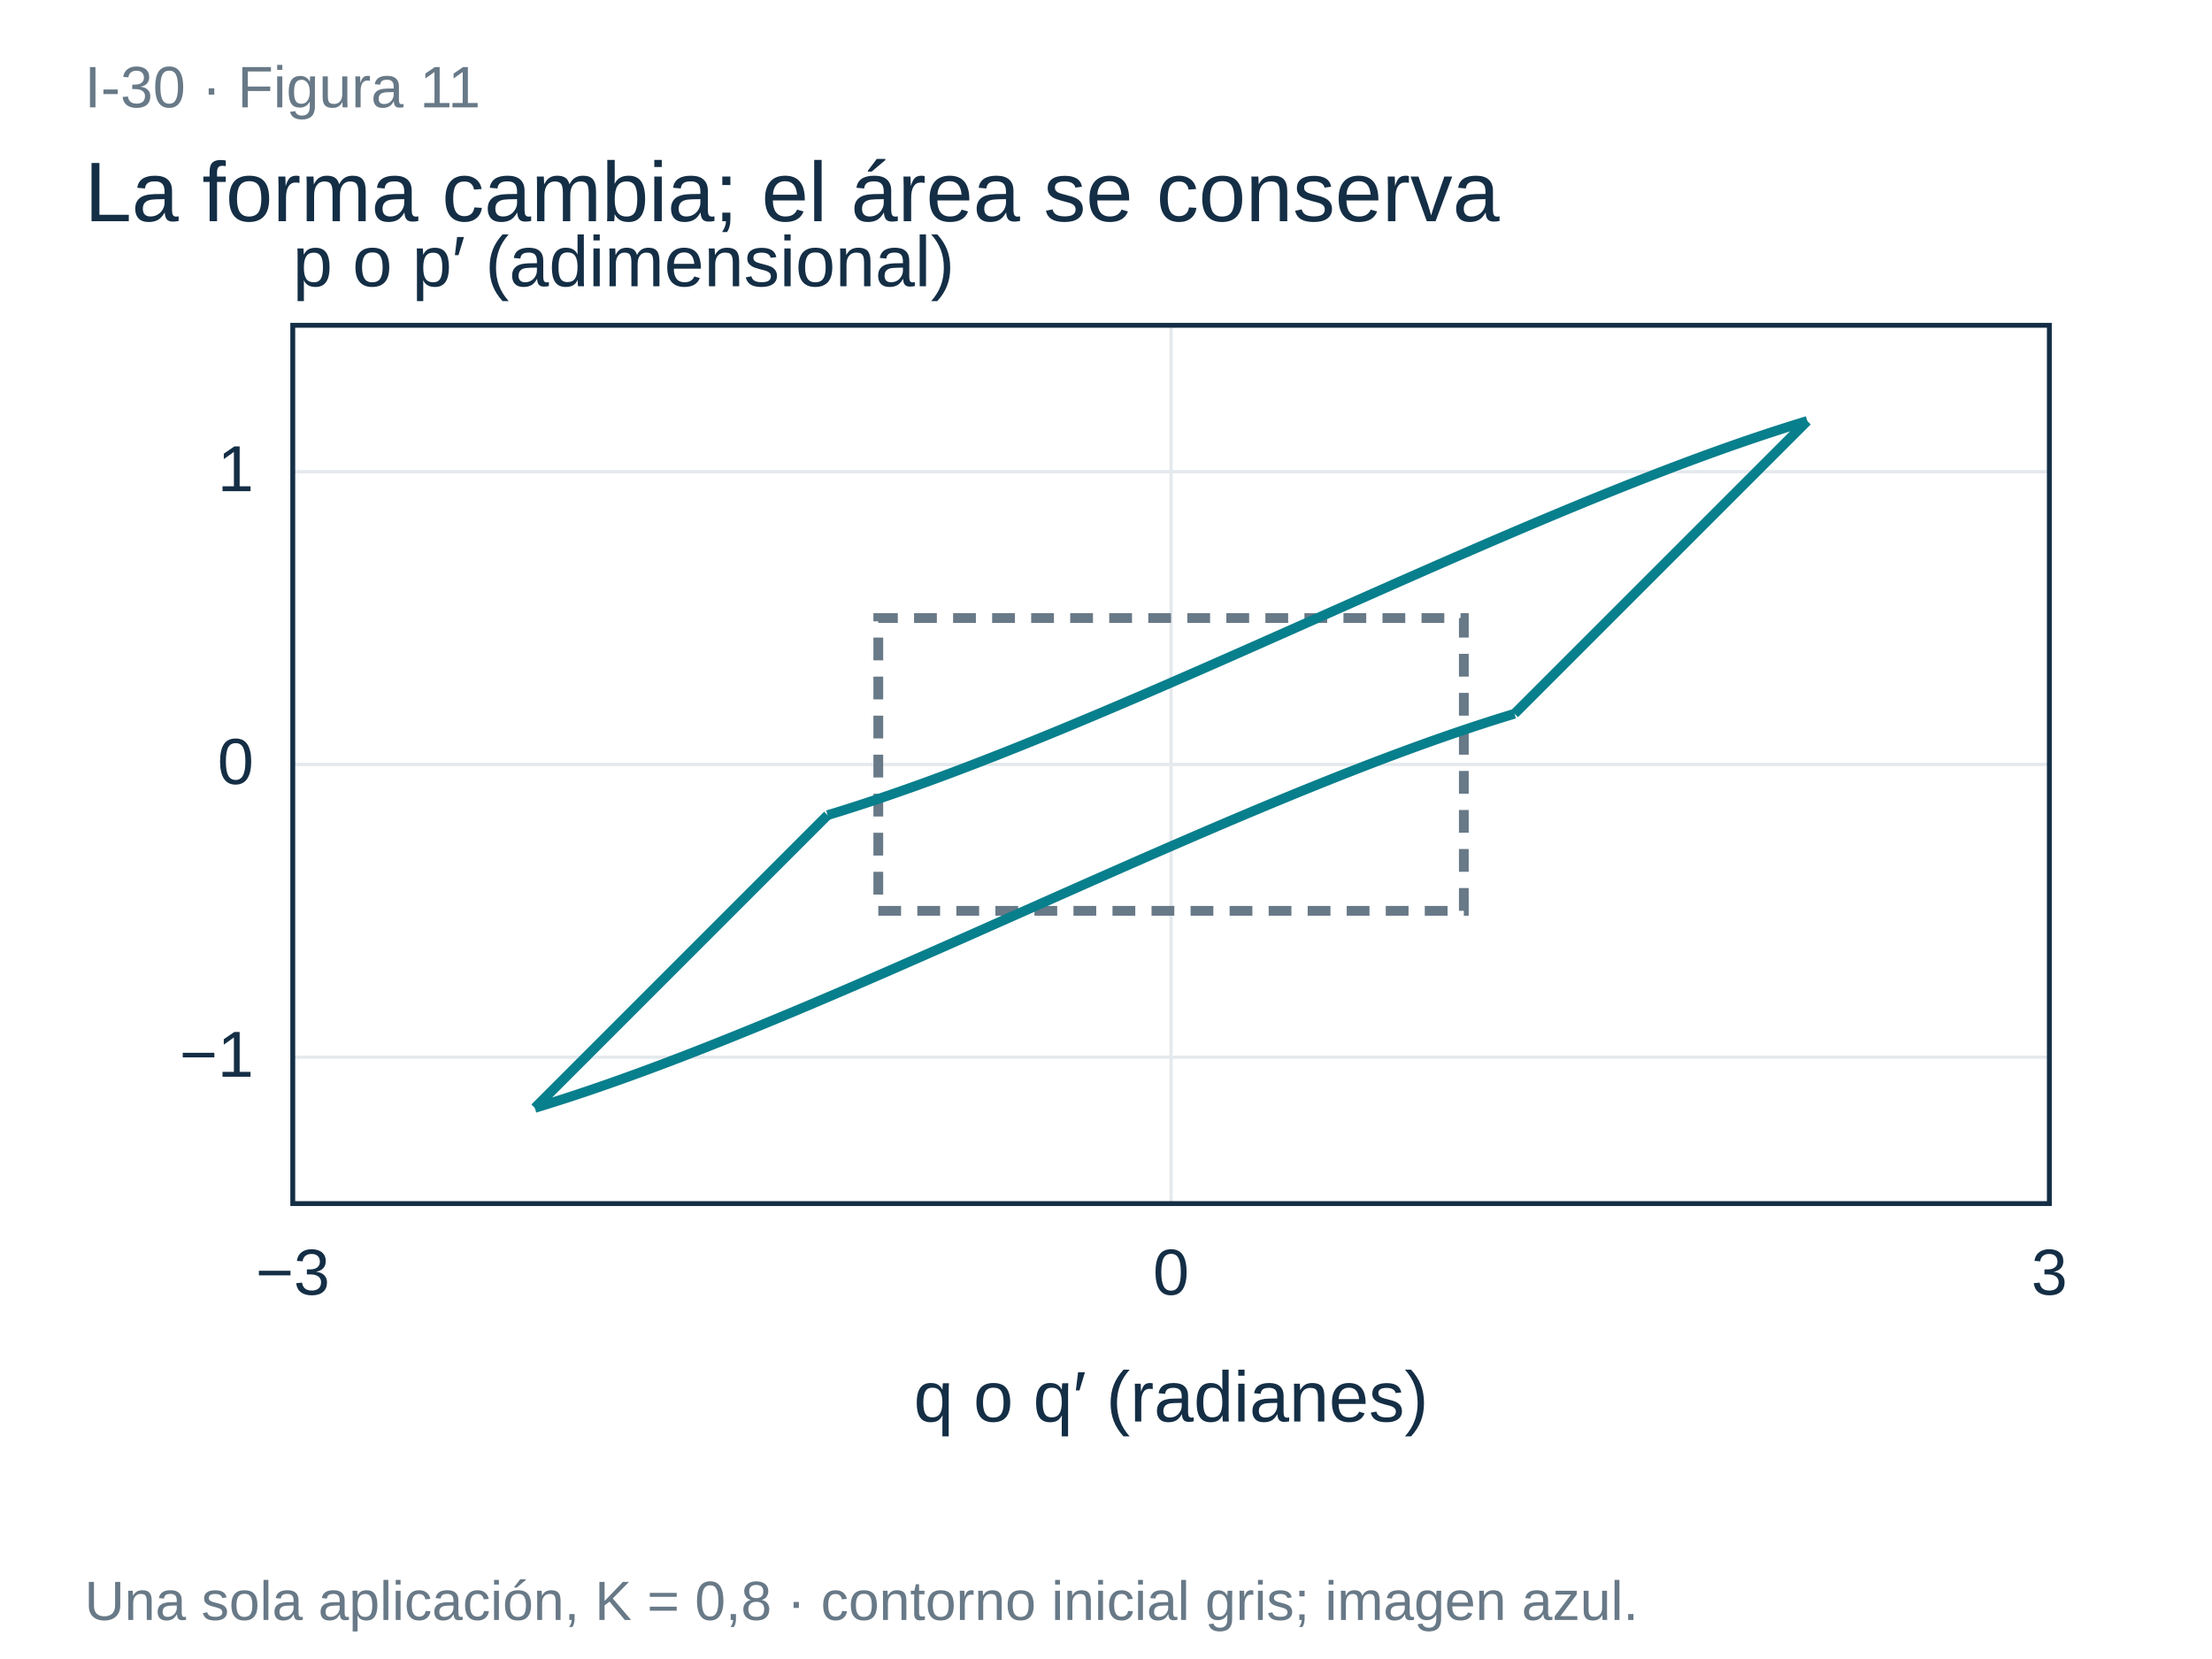
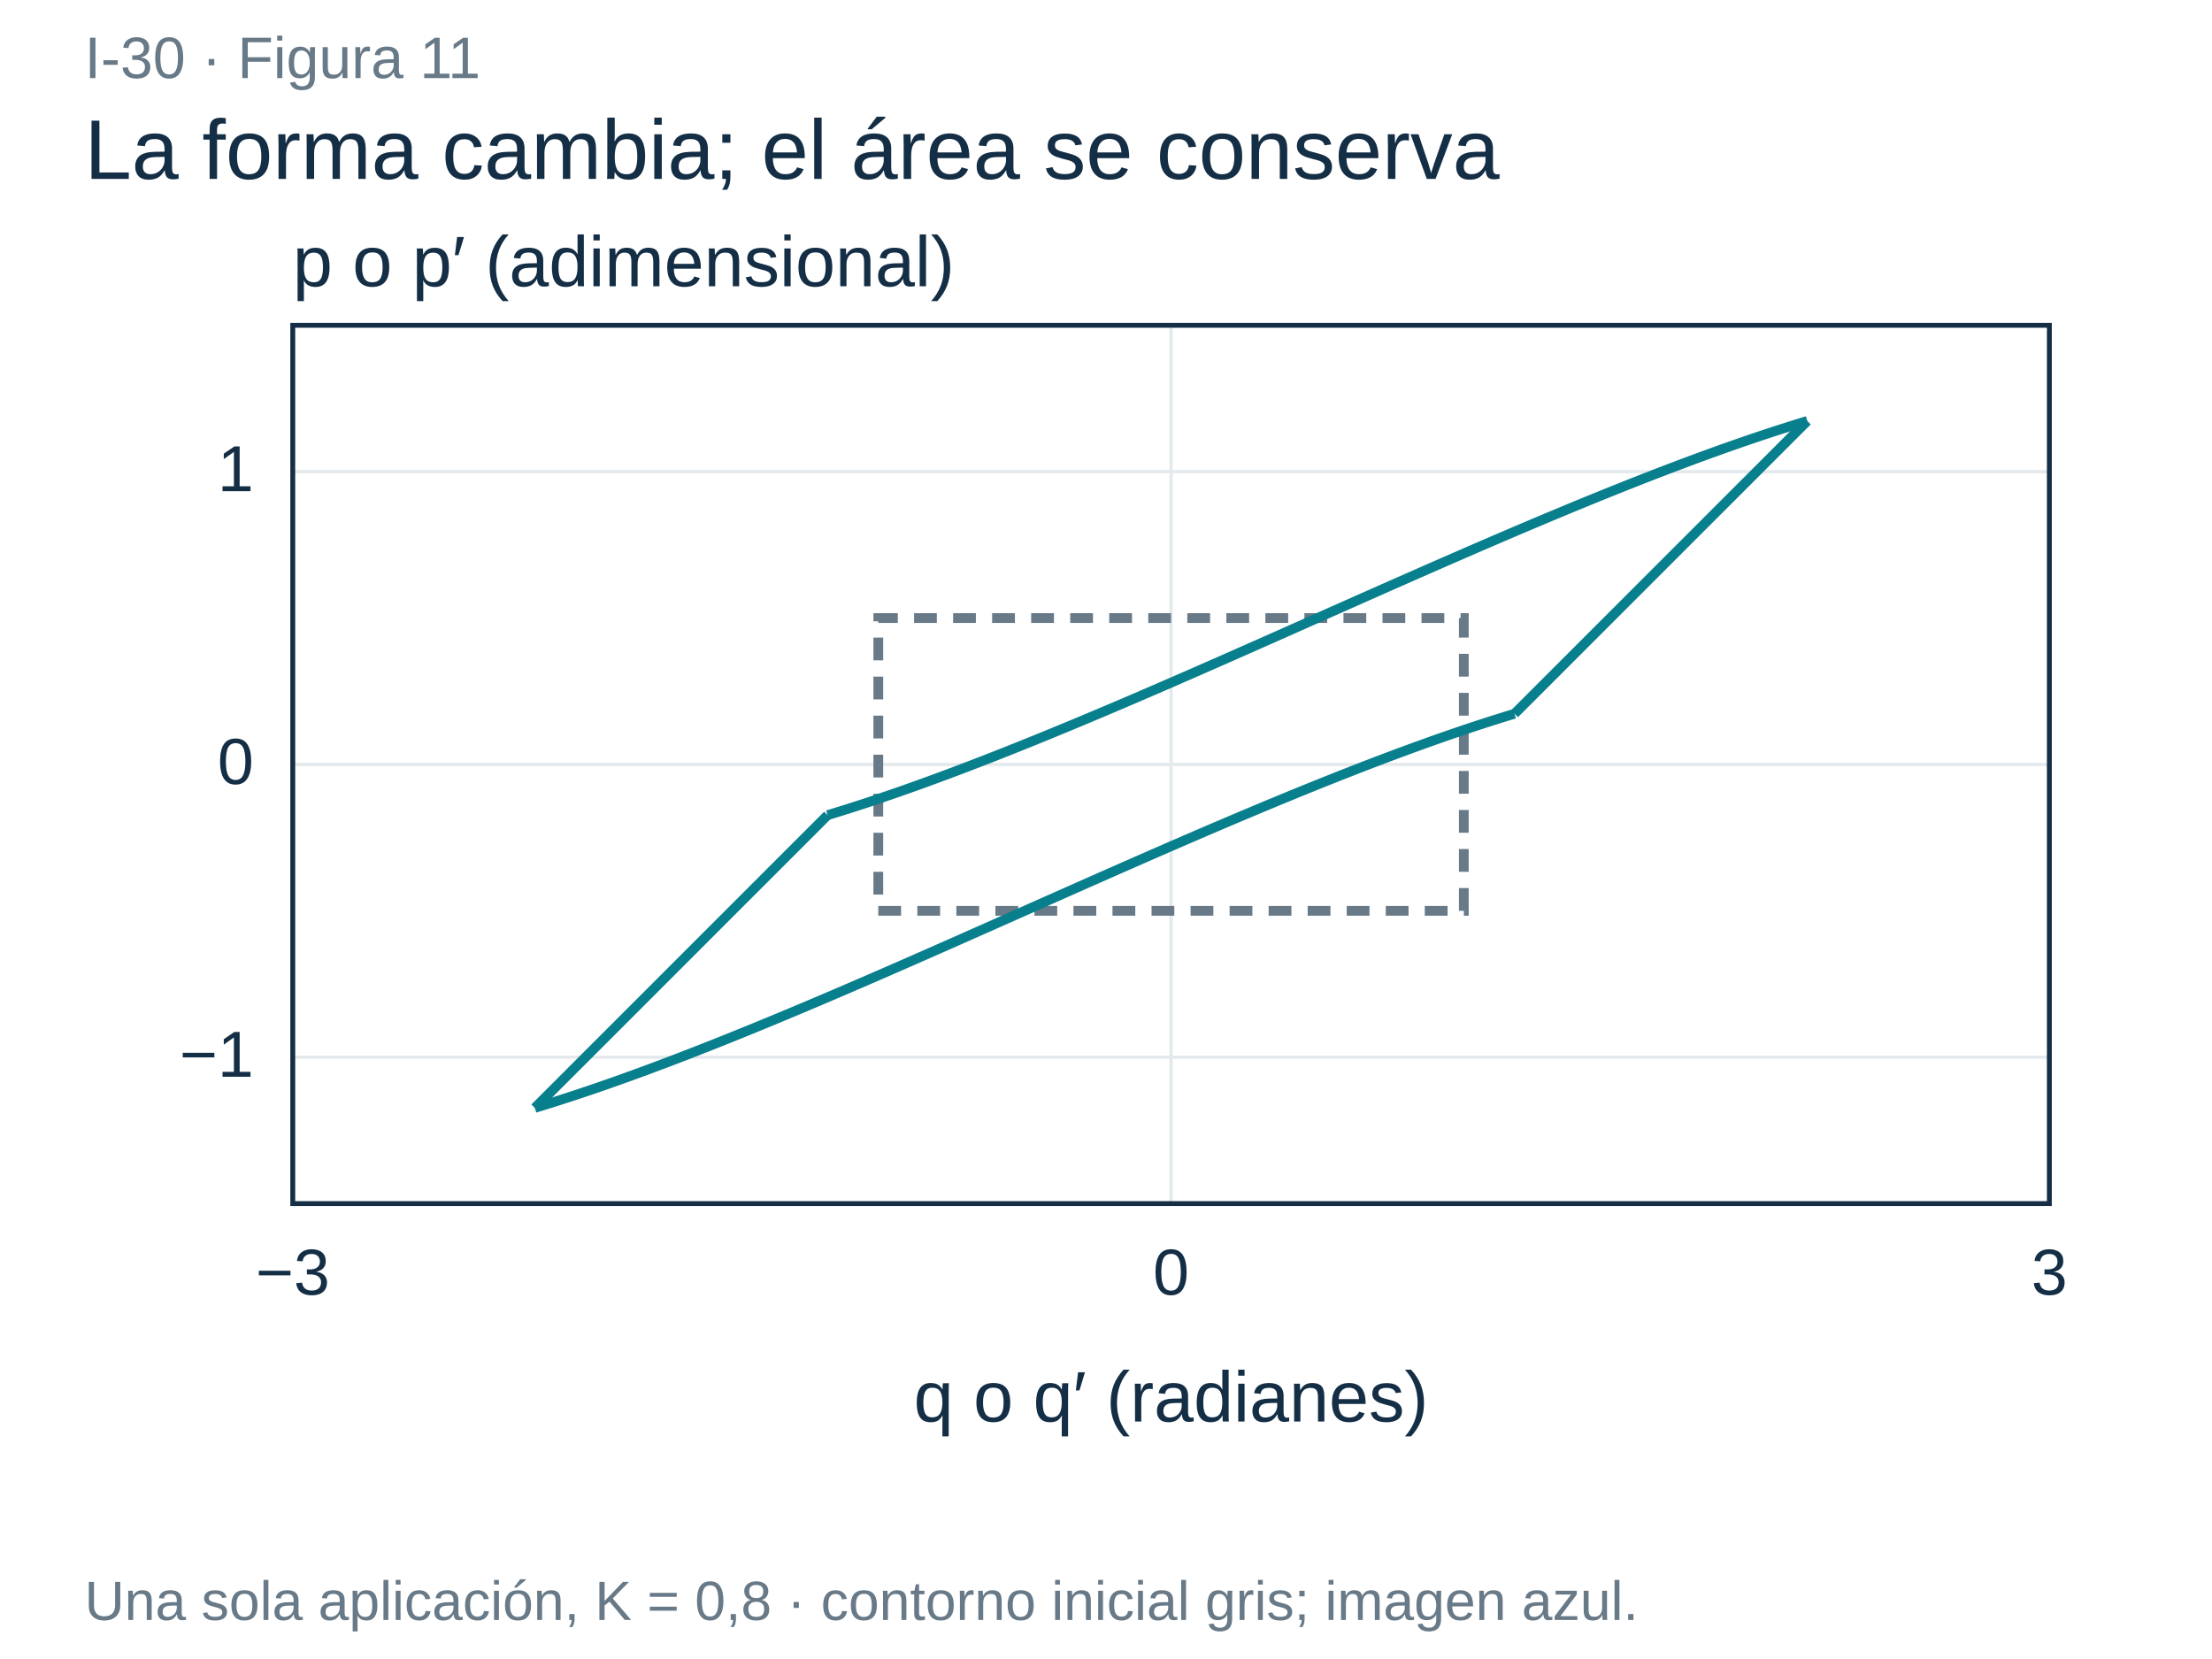
<svg xmlns="http://www.w3.org/2000/svg" width="680" height="510" viewBox="0 0 680 510" role="img" aria-labelledby="title desc">
  <defs>
    <clipPath id="plot">
      <rect x="90" y="100" width="540" height="270" />
    </clipPath>
    <marker id="arr" markerWidth="8" markerHeight="8" refX="6" refY="3" orient="auto">
      <path d="M0 0L6 3L0 6" fill="none" stroke="context-stroke" stroke-width="1.3" />
    </marker>
  </defs>
  <rect width="680" height="510" fill="white" />
-   <text x="26" y="33" font-family="Arial,sans-serif" font-size="18" fill="#687987" text-anchor="start">I-30 · Figura 11</text>
-   <text x="26" y="68" font-family="Arial,sans-serif" font-size="26" fill="#142e45" text-anchor="start">La forma cambia; el área se conserva</text>
+   <text x="26" y="24" font-family="Arial,sans-serif" font-size="18" fill="#687987" text-anchor="start">I-30 · Figura 11</text>
+   <text x="26" y="55" font-family="Arial,sans-serif" font-size="26" fill="#142e45" text-anchor="start">La forma cambia; el área se conserva</text>
  <path d="M90.0 100V370" stroke="#e4e9ed" />
  <text x="90.0" y="398" font-family="Arial,sans-serif" font-size="20" fill="#142e45" text-anchor="middle">−3</text>
  <path d="M360.0 100V370" stroke="#e4e9ed" />
  <text x="360.0" y="398" font-family="Arial,sans-serif" font-size="20" fill="#142e45" text-anchor="middle">0</text>
  <path d="M630.0 100V370" stroke="#e4e9ed" />
  <text x="630.0" y="398" font-family="Arial,sans-serif" font-size="20" fill="#142e45" text-anchor="middle">3</text>
  <path d="M90 325.0H630" stroke="#e4e9ed" />
  <text x="78" y="331.0" font-family="Arial,sans-serif" font-size="20" fill="#142e45" text-anchor="end">−1</text>
  <path d="M90 235.0H630" stroke="#e4e9ed" />
  <text x="78" y="241.0" font-family="Arial,sans-serif" font-size="20" fill="#142e45" text-anchor="end">0</text>
  <path d="M90 145.0H630" stroke="#e4e9ed" />
  <text x="78" y="151.0" font-family="Arial,sans-serif" font-size="20" fill="#142e45" text-anchor="end">1</text>
  <rect x="90" y="100" width="540" height="270" fill="none" stroke="#142e45" stroke-width="1.5" />
  <text x="360.0" y="437" font-family="Arial,sans-serif" font-size="22" fill="#142e45" text-anchor="middle">q o q′ (radianes)</text>
  <text x="90" y="88" font-family="Arial,sans-serif" font-size="22" fill="#142e45" text-anchor="start">p o p′ (adimensional)</text>
  <polyline points="270.000,280.000 450.000,280.000 450.000,190.000 270.000,190.000 270.000,280.000" fill="none" stroke="#687987" stroke-width="3" stroke-dasharray="7 5" clip-path="url(#plot)" />
  <polyline points="164.414,340.586 165.059,340.391 165.706,340.194 166.354,339.996 167.004,339.796 167.655,339.595 168.308,339.392 168.962,339.188 169.618,338.982 170.275,338.775 170.934,338.566 171.594,338.356 172.256,338.144 172.919,337.931 173.583,337.717 174.249,337.501 174.917,337.283 175.585,337.065 176.256,336.844 176.927,336.623 177.600,336.400 178.275,336.175 178.951,335.949 179.628,335.722 180.307,335.493 180.987,335.263 181.668,335.032 182.351,334.799 183.035,334.565 183.721,334.329 184.408,334.092 185.096,333.854 185.786,333.614 186.477,333.373 187.169,333.131 187.863,332.887 188.558,332.642 189.254,332.396 189.951,332.149 190.650,331.900 191.350,331.650 192.052,331.398 192.755,331.145 193.459,330.891 194.164,330.636 194.870,330.380 195.578,330.122 196.287,329.863 196.998,329.602 197.709,329.341 198.422,329.078 199.136,328.814 199.851,328.549 200.568,328.282 201.285,328.015 202.004,327.746 202.724,327.476 203.446,327.204 204.168,326.932 204.892,326.658 205.616,326.384 206.342,326.108 207.069,325.831 207.798,325.552 208.527,325.273 209.257,324.993 209.989,324.711 210.722,324.428 211.456,324.144 212.191,323.859 212.927,323.573 213.664,323.286 214.402,322.998 215.141,322.709 215.882,322.418 216.623,322.127 217.365,321.835 218.109,321.541 218.854,321.246 219.599,320.951 220.346,320.654 221.093,320.357 221.842,320.058 222.592,319.758 223.342,319.458 224.094,319.156 224.846,318.854 225.600,318.550 226.355,318.245 227.110,317.940 227.867,317.633 228.624,317.326 229.382,317.018 230.141,316.709 230.902,316.398 231.663,316.087 232.425,315.775 233.187,315.463 233.951,315.149 234.716,314.834 235.481,314.519 236.248,314.202 237.015,313.885 237.783,313.567 238.552,313.248 239.322,312.928 240.092,312.608 240.864,312.286 241.636,311.964 242.409,311.641 243.182,311.318 243.957,310.993 244.732,310.668 245.508,310.342 246.285,310.015 247.063,309.687 247.841,309.359 248.620,309.030 249.400,308.700 250.181,308.369 250.962,308.038 251.744,307.706 252.526,307.374 253.310,307.040 254.094,306.706 254.878,306.372 255.664,306.036 256.450,305.700 257.236,305.364 258.023,305.027 258.811,304.689 259.600,304.350 260.389,304.011 261.179,303.671 261.969,303.331 262.760,302.990 263.551,302.649 264.343,302.307 265.136,301.964 265.929,301.621 266.723,301.277 267.517,300.933 268.311,300.589 269.107,300.243 269.902,299.898 270.699,299.551 271.495,299.205 272.293,298.857 273.090,298.510 273.888,298.162 274.687,297.813 275.486,297.464 276.285,297.115 277.085,296.765 277.886,296.414 278.686,296.064 279.487,295.713 280.289,295.361 281.091,295.009 281.893,294.657 282.696,294.304 283.499,293.951 284.302,293.598 285.106,293.244 285.910,292.890 286.714,292.536 287.519,292.181 288.324,291.826 289.129,291.471 289.935,291.115 290.740,290.760 291.547,290.403 292.353,290.047 293.159,289.691 293.966,289.334 294.773,288.977 295.581,288.619 296.388,288.262 297.196,287.904 298.004,287.546 298.812,287.188 299.620,286.830 300.429,286.471 301.237,286.113 302.046,285.754 302.855,285.395 303.664,285.036 304.473,284.677 305.283,284.317 306.092,283.958 306.901,283.599 307.711,283.239 308.521,282.879 309.331,282.519 310.140,282.160 310.950,281.800 311.760,281.440 312.570,281.080 313.380,280.720 314.190,280.360 315.000,280.000 315.810,279.640 316.620,279.280 317.430,278.920 318.240,278.560 319.050,278.200 319.860,277.840 320.669,277.481 321.479,277.121 322.289,276.761 323.099,276.401 323.908,276.042 324.717,275.683 325.527,275.323 326.336,274.964 327.145,274.605 327.954,274.246 328.763,273.887 329.571,273.529 330.380,273.170 331.188,272.812 331.996,272.454 332.804,272.096 333.612,271.738 334.419,271.381 335.227,271.023 336.034,270.666 336.841,270.309 337.647,269.953 338.453,269.597 339.260,269.240 340.065,268.885 340.871,268.529 341.676,268.174 342.481,267.819 343.286,267.464 344.090,267.110 344.894,266.756 345.698,266.402 346.501,266.049 347.304,265.696 348.107,265.343 348.909,264.991 349.711,264.639 350.513,264.287 351.314,263.936 352.114,263.586 352.915,263.235 353.715,262.885 354.514,262.536 355.313,262.187 356.112,261.838 356.910,261.490 357.707,261.143 358.505,260.795 359.301,260.449 360.098,260.102 360.893,259.757 361.689,259.411 362.483,259.067 363.277,258.723 364.071,258.379 364.864,258.036 365.657,257.693 366.449,257.351 367.240,257.010 368.031,256.669 368.821,256.329 369.611,255.989 370.400,255.650 371.189,255.311 371.977,254.973 372.764,254.636 373.550,254.300 374.336,253.964 375.122,253.628 375.906,253.294 376.690,252.960 377.474,252.626 378.256,252.294 379.038,251.962 379.819,251.631 380.600,251.300 381.380,250.970 382.159,250.641 382.937,250.313 383.715,249.985 384.492,249.658 385.268,249.332 386.043,249.007 386.818,248.682 387.591,248.359 388.364,248.036 389.136,247.714 389.908,247.392 390.678,247.072 391.448,246.752 392.217,246.433 392.985,246.115 393.752,245.798 394.519,245.481 395.284,245.166 396.049,244.851 396.813,244.537 397.575,244.225 398.337,243.913 399.098,243.602 399.859,243.291 400.618,242.982 401.376,242.674 402.133,242.367 402.890,242.060 403.645,241.755 404.400,241.450 405.154,241.146 405.906,240.844 406.658,240.542 407.408,240.242 408.158,239.942 408.907,239.643 409.654,239.346 410.401,239.049 411.146,238.754 411.891,238.459 412.635,238.165 413.377,237.873 414.118,237.582 414.859,237.291 415.598,237.002 416.336,236.714 417.073,236.427 417.809,236.141 418.544,235.856 419.278,235.572 420.011,235.289 420.743,235.007 421.473,234.727 422.202,234.448 422.931,234.169 423.658,233.892 424.384,233.616 425.108,233.342 425.832,233.068 426.554,232.796 427.276,232.524 427.996,232.254 428.715,231.985 429.432,231.718 430.149,231.451 430.864,231.186 431.578,230.922 432.291,230.659 433.002,230.398 433.713,230.137 434.422,229.878 435.130,229.620 435.836,229.364 436.541,229.109 437.245,228.855 437.948,228.602 438.650,228.350 439.350,228.100 440.049,227.851 440.746,227.604 441.442,227.358 442.137,227.113 442.831,226.869 443.523,226.627 444.214,226.386 444.904,226.146 445.592,225.908 446.279,225.671 446.965,225.435 447.649,225.201 448.332,224.968 449.013,224.737 449.693,224.507 450.372,224.278 451.049,224.051 451.725,223.825 452.400,223.600 453.073,223.377 453.744,223.156 454.415,222.935 455.083,222.717 455.751,222.499 456.417,222.283 457.081,222.069 457.744,221.856 458.406,221.644 459.066,221.434 459.725,221.225 460.382,221.018 461.038,220.812 461.692,220.608 462.345,220.405 462.996,220.204 463.646,220.004 464.294,219.806 464.941,219.609 465.586,219.414" fill="none" stroke="#087f8c" stroke-width="3" clip-path="url(#plot)" />
  <polyline points="465.586,219.414 465.811,219.189 466.036,218.964 466.261,218.739 466.486,218.514 466.711,218.289 466.936,218.064 467.161,217.839 467.386,217.614 467.611,217.389 467.836,217.164 468.061,216.939 468.286,216.714 468.511,216.489 468.736,216.264 468.961,216.039 469.186,215.814 469.411,215.589 469.636,215.364 469.861,215.139 470.086,214.914 470.311,214.689 470.536,214.464 470.761,214.239 470.986,214.014 471.211,213.789 471.436,213.564 471.661,213.339 471.886,213.114 472.111,212.889 472.336,212.664 472.561,212.439 472.786,212.214 473.011,211.989 473.236,211.764 473.461,211.539 473.686,211.314 473.911,211.089 474.136,210.864 474.361,210.639 474.586,210.414 474.811,210.189 475.036,209.964 475.261,209.739 475.486,209.514 475.711,209.289 475.936,209.064 476.161,208.839 476.386,208.614 476.611,208.389 476.836,208.164 477.061,207.939 477.286,207.714 477.511,207.489 477.736,207.264 477.961,207.039 478.186,206.814 478.411,206.589 478.636,206.364 478.861,206.139 479.086,205.914 479.311,205.689 479.536,205.464 479.761,205.239 479.986,205.014 480.211,204.789 480.436,204.564 480.661,204.339 480.886,204.114 481.111,203.889 481.336,203.664 481.561,203.439 481.786,203.214 482.011,202.989 482.236,202.764 482.461,202.539 482.686,202.314 482.911,202.089 483.136,201.864 483.361,201.639 483.586,201.414 483.811,201.189 484.036,200.964 484.261,200.739 484.486,200.514 484.711,200.289 484.936,200.064 485.161,199.839 485.386,199.614 485.611,199.389 485.836,199.164 486.061,198.939 486.286,198.714 486.511,198.489 486.736,198.264 486.961,198.039 487.186,197.814 487.411,197.589 487.636,197.364 487.861,197.139 488.086,196.914 488.311,196.689 488.536,196.464 488.761,196.239 488.986,196.014 489.211,195.789 489.436,195.564 489.661,195.339 489.886,195.114 490.111,194.889 490.336,194.664 490.561,194.439 490.786,194.214 491.011,193.989 491.236,193.764 491.461,193.539 491.686,193.314 491.911,193.089 492.136,192.864 492.361,192.639 492.586,192.414 492.811,192.189 493.036,191.964 493.261,191.739 493.486,191.514 493.711,191.289 493.936,191.064 494.161,190.839 494.386,190.614 494.611,190.389 494.836,190.164 495.061,189.939 495.286,189.714 495.511,189.489 495.736,189.264 495.961,189.039 496.186,188.814 496.411,188.589 496.636,188.364 496.861,188.139 497.086,187.914 497.311,187.689 497.536,187.464 497.761,187.239 497.986,187.014 498.211,186.789 498.436,186.564 498.661,186.339 498.886,186.114 499.111,185.889 499.336,185.664 499.561,185.439 499.786,185.214 500.011,184.989 500.236,184.764 500.461,184.539 500.686,184.314 500.911,184.089 501.136,183.864 501.361,183.639 501.586,183.414 501.811,183.189 502.036,182.964 502.261,182.739 502.486,182.514 502.711,182.289 502.936,182.064 503.161,181.839 503.386,181.614 503.611,181.389 503.836,181.164 504.061,180.939 504.286,180.714 504.511,180.489 504.736,180.264 504.961,180.039 505.186,179.814 505.411,179.589 505.636,179.364 505.861,179.139 506.086,178.914 506.311,178.689 506.536,178.464 506.761,178.239 506.986,178.014 507.211,177.789 507.436,177.564 507.661,177.339 507.886,177.114 508.111,176.889 508.336,176.664 508.561,176.439 508.786,176.214 509.011,175.989 509.236,175.764 509.461,175.539 509.686,175.314 509.911,175.089 510.136,174.864 510.361,174.639 510.586,174.414 510.811,174.189 511.036,173.964 511.261,173.739 511.486,173.514 511.711,173.289 511.936,173.064 512.161,172.839 512.386,172.614 512.611,172.389 512.836,172.164 513.061,171.939 513.286,171.714 513.511,171.489 513.736,171.264 513.961,171.039 514.186,170.814 514.411,170.589 514.636,170.364 514.861,170.139 515.086,169.914 515.311,169.689 515.536,169.464 515.761,169.239 515.986,169.014 516.211,168.789 516.436,168.564 516.661,168.339 516.886,168.114 517.111,167.889 517.336,167.664 517.561,167.439 517.786,167.214 518.011,166.989 518.236,166.764 518.461,166.539 518.686,166.314 518.911,166.089 519.136,165.864 519.361,165.639 519.586,165.414 519.811,165.189 520.036,164.964 520.261,164.739 520.486,164.514 520.711,164.289 520.936,164.064 521.161,163.839 521.386,163.614 521.611,163.389 521.836,163.164 522.061,162.939 522.286,162.714 522.511,162.489 522.736,162.264 522.961,162.039 523.186,161.814 523.411,161.589 523.636,161.364 523.861,161.139 524.086,160.914 524.311,160.689 524.536,160.464 524.761,160.239 524.986,160.014 525.211,159.789 525.436,159.564 525.661,159.339 525.886,159.114 526.111,158.889 526.336,158.664 526.561,158.439 526.786,158.214 527.011,157.989 527.236,157.764 527.461,157.539 527.686,157.314 527.911,157.089 528.136,156.864 528.361,156.639 528.586,156.414 528.811,156.189 529.036,155.964 529.261,155.739 529.486,155.514 529.711,155.289 529.936,155.064 530.161,154.839 530.386,154.614 530.611,154.389 530.836,154.164 531.061,153.939 531.286,153.714 531.511,153.489 531.736,153.264 531.961,153.039 532.186,152.814 532.411,152.589 532.636,152.364 532.861,152.139 533.086,151.914 533.311,151.689 533.536,151.464 533.761,151.239 533.986,151.014 534.211,150.789 534.436,150.564 534.661,150.339 534.886,150.114 535.111,149.889 535.336,149.664 535.561,149.439 535.786,149.214 536.011,148.989 536.236,148.764 536.461,148.539 536.686,148.314 536.911,148.089 537.136,147.864 537.361,147.639 537.586,147.414 537.811,147.189 538.036,146.964 538.261,146.739 538.486,146.514 538.711,146.289 538.936,146.064 539.161,145.839 539.386,145.614 539.611,145.389 539.836,145.164 540.061,144.939 540.286,144.714 540.511,144.489 540.736,144.264 540.961,144.039 541.186,143.814 541.411,143.589 541.636,143.364 541.861,143.139 542.086,142.914 542.311,142.689 542.536,142.464 542.761,142.239 542.986,142.014 543.211,141.789 543.436,141.564 543.661,141.339 543.886,141.114 544.111,140.889 544.336,140.664 544.561,140.439 544.786,140.214 545.011,139.989 545.236,139.764 545.461,139.539 545.686,139.314 545.911,139.089 546.136,138.864 546.361,138.639 546.586,138.414 546.811,138.189 547.036,137.964 547.261,137.739 547.486,137.514 547.711,137.289 547.936,137.064 548.161,136.839 548.386,136.614 548.611,136.389 548.836,136.164 549.061,135.939 549.286,135.714 549.511,135.489 549.736,135.264 549.961,135.039 550.186,134.814 550.411,134.589 550.636,134.364 550.861,134.139 551.086,133.914 551.311,133.689 551.536,133.464 551.761,133.239 551.986,133.014 552.211,132.789 552.436,132.564 552.661,132.339 552.886,132.114 553.111,131.889 553.336,131.664 553.561,131.439 553.786,131.214 554.011,130.989 554.236,130.764 554.461,130.539 554.686,130.314 554.911,130.089 555.136,129.864 555.361,129.639 555.586,129.414" fill="none" stroke="#087f8c" stroke-width="3" clip-path="url(#plot)" />
  <polyline points="555.586,129.414 554.941,129.609 554.294,129.806 553.646,130.004 552.996,130.204 552.345,130.405 551.692,130.608 551.038,130.812 550.382,131.018 549.725,131.225 549.066,131.434 548.406,131.644 547.744,131.856 547.081,132.069 546.417,132.283 545.751,132.499 545.083,132.717 544.415,132.935 543.744,133.156 543.073,133.377 542.400,133.600 541.725,133.825 541.049,134.051 540.372,134.278 539.693,134.507 539.013,134.737 538.332,134.968 537.649,135.201 536.965,135.435 536.279,135.671 535.592,135.908 534.904,136.146 534.214,136.386 533.523,136.627 532.831,136.869 532.137,137.113 531.442,137.358 530.746,137.604 530.049,137.851 529.350,138.100 528.650,138.350 527.948,138.602 527.245,138.855 526.541,139.109 525.836,139.364 525.130,139.620 524.422,139.878 523.713,140.137 523.002,140.398 522.291,140.659 521.578,140.922 520.864,141.186 520.149,141.451 519.432,141.718 518.715,141.985 517.996,142.254 517.276,142.524 516.554,142.796 515.832,143.068 515.108,143.342 514.384,143.616 513.658,143.892 512.931,144.169 512.202,144.448 511.473,144.727 510.743,145.007 510.011,145.289 509.278,145.572 508.544,145.856 507.809,146.141 507.073,146.427 506.336,146.714 505.598,147.002 504.859,147.291 504.118,147.582 503.377,147.873 502.635,148.165 501.891,148.459 501.146,148.754 500.401,149.049 499.654,149.346 498.907,149.643 498.158,149.942 497.408,150.242 496.658,150.542 495.906,150.844 495.154,151.146 494.400,151.450 493.645,151.755 492.890,152.060 492.133,152.367 491.376,152.674 490.618,152.982 489.859,153.291 489.098,153.602 488.337,153.913 487.575,154.225 486.813,154.537 486.049,154.851 485.284,155.166 484.519,155.481 483.752,155.798 482.985,156.115 482.217,156.433 481.448,156.752 480.678,157.072 479.908,157.392 479.136,157.714 478.364,158.036 477.591,158.359 476.818,158.682 476.043,159.007 475.268,159.332 474.492,159.658 473.715,159.985 472.937,160.313 472.159,160.641 471.380,160.970 470.600,161.300 469.819,161.631 469.038,161.962 468.256,162.294 467.474,162.626 466.690,162.960 465.906,163.294 465.122,163.628 464.336,163.964 463.550,164.300 462.764,164.636 461.977,164.973 461.189,165.311 460.400,165.650 459.611,165.989 458.821,166.329 458.031,166.669 457.240,167.010 456.449,167.351 455.657,167.693 454.864,168.036 454.071,168.379 453.277,168.723 452.483,169.067 451.689,169.411 450.893,169.757 450.098,170.102 449.301,170.449 448.505,170.795 447.707,171.143 446.910,171.490 446.112,171.838 445.313,172.187 444.514,172.536 443.715,172.885 442.915,173.235 442.114,173.586 441.314,173.936 440.513,174.287 439.711,174.639 438.909,174.991 438.107,175.343 437.304,175.696 436.501,176.049 435.698,176.402 434.894,176.756 434.090,177.110 433.286,177.464 432.481,177.819 431.676,178.174 430.871,178.529 430.065,178.885 429.260,179.240 428.453,179.597 427.647,179.953 426.841,180.309 426.034,180.666 425.227,181.023 424.419,181.381 423.612,181.738 422.804,182.096 421.996,182.454 421.188,182.812 420.380,183.170 419.571,183.529 418.763,183.887 417.954,184.246 417.145,184.605 416.336,184.964 415.527,185.323 414.717,185.683 413.908,186.042 413.099,186.401 412.289,186.761 411.479,187.121 410.669,187.481 409.860,187.840 409.050,188.200 408.240,188.560 407.430,188.920 406.620,189.280 405.810,189.640 405.000,190.000 404.190,190.360 403.380,190.720 402.570,191.080 401.760,191.440 400.950,191.800 400.140,192.160 399.331,192.519 398.521,192.879 397.711,193.239 396.901,193.599 396.092,193.958 395.283,194.317 394.473,194.677 393.664,195.036 392.855,195.395 392.046,195.754 391.237,196.113 390.429,196.471 389.620,196.830 388.812,197.188 388.004,197.546 387.196,197.904 386.388,198.262 385.581,198.619 384.773,198.977 383.966,199.334 383.159,199.691 382.353,200.047 381.547,200.403 380.740,200.760 379.935,201.115 379.129,201.471 378.324,201.826 377.519,202.181 376.714,202.536 375.910,202.890 375.106,203.244 374.302,203.598 373.499,203.951 372.696,204.304 371.893,204.657 371.091,205.009 370.289,205.361 369.487,205.713 368.686,206.064 367.886,206.414 367.085,206.765 366.285,207.115 365.486,207.464 364.687,207.813 363.888,208.162 363.090,208.510 362.293,208.857 361.495,209.205 360.699,209.551 359.902,209.898 359.107,210.243 358.311,210.589 357.517,210.933 356.723,211.277 355.929,211.621 355.136,211.964 354.343,212.307 353.551,212.649 352.760,212.990 351.969,213.331 351.179,213.671 350.389,214.011 349.600,214.350 348.811,214.689 348.023,215.027 347.236,215.364 346.450,215.700 345.664,216.036 344.878,216.372 344.094,216.706 343.310,217.040 342.526,217.374 341.744,217.706 340.962,218.038 340.181,218.369 339.400,218.700 338.620,219.030 337.841,219.359 337.063,219.687 336.285,220.015 335.508,220.342 334.732,220.668 333.957,220.993 333.182,221.318 332.409,221.641 331.636,221.964 330.864,222.286 330.092,222.608 329.322,222.928 328.552,223.248 327.783,223.567 327.015,223.885 326.248,224.202 325.481,224.519 324.716,224.834 323.951,225.149 323.187,225.463 322.425,225.775 321.663,226.087 320.902,226.398 320.141,226.709 319.382,227.018 318.624,227.326 317.867,227.633 317.110,227.940 316.355,228.245 315.600,228.550 314.846,228.854 314.094,229.156 313.342,229.458 312.592,229.758 311.842,230.058 311.093,230.357 310.346,230.654 309.599,230.951 308.854,231.246 308.109,231.541 307.365,231.835 306.623,232.127 305.882,232.418 305.141,232.709 304.402,232.998 303.664,233.286 302.927,233.573 302.191,233.859 301.456,234.144 300.722,234.428 299.989,234.711 299.257,234.993 298.527,235.273 297.798,235.552 297.069,235.831 296.342,236.108 295.616,236.384 294.892,236.658 294.168,236.932 293.446,237.204 292.724,237.476 292.004,237.746 291.285,238.015 290.568,238.282 289.851,238.549 289.136,238.814 288.422,239.078 287.709,239.341 286.998,239.602 286.287,239.863 285.578,240.122 284.870,240.380 284.164,240.636 283.459,240.891 282.755,241.145 282.052,241.398 281.350,241.650 280.650,241.900 279.951,242.149 279.254,242.396 278.558,242.642 277.863,242.887 277.169,243.131 276.477,243.373 275.786,243.614 275.096,243.854 274.408,244.092 273.721,244.329 273.035,244.565 272.351,244.799 271.668,245.032 270.987,245.263 270.307,245.493 269.628,245.722 268.951,245.949 268.275,246.175 267.600,246.400 266.927,246.623 266.256,246.844 265.585,247.065 264.917,247.283 264.249,247.501 263.583,247.717 262.919,247.931 262.256,248.144 261.594,248.356 260.934,248.566 260.275,248.775 259.618,248.982 258.962,249.188 258.308,249.392 257.655,249.595 257.004,249.796 256.354,249.996 255.706,250.194 255.059,250.391 254.414,250.586" fill="none" stroke="#087f8c" stroke-width="3" clip-path="url(#plot)" />
  <polyline points="254.414,250.586 254.189,250.811 253.964,251.036 253.739,251.261 253.514,251.486 253.289,251.711 253.064,251.936 252.839,252.161 252.614,252.386 252.389,252.611 252.164,252.836 251.939,253.061 251.714,253.286 251.489,253.511 251.264,253.736 251.039,253.961 250.814,254.186 250.589,254.411 250.364,254.636 250.139,254.861 249.914,255.086 249.689,255.311 249.464,255.536 249.239,255.761 249.014,255.986 248.789,256.211 248.564,256.436 248.339,256.661 248.114,256.886 247.889,257.111 247.664,257.336 247.439,257.561 247.214,257.786 246.989,258.011 246.764,258.236 246.539,258.461 246.314,258.686 246.089,258.911 245.864,259.136 245.639,259.361 245.414,259.586 245.189,259.811 244.964,260.036 244.739,260.261 244.514,260.486 244.289,260.711 244.064,260.936 243.839,261.161 243.614,261.386 243.389,261.611 243.164,261.836 242.939,262.061 242.714,262.286 242.489,262.511 242.264,262.736 242.039,262.961 241.814,263.186 241.589,263.411 241.364,263.636 241.139,263.861 240.914,264.086 240.689,264.311 240.464,264.536 240.239,264.761 240.014,264.986 239.789,265.211 239.564,265.436 239.339,265.661 239.114,265.886 238.889,266.111 238.664,266.336 238.439,266.561 238.214,266.786 237.989,267.011 237.764,267.236 237.539,267.461 237.314,267.686 237.089,267.911 236.864,268.136 236.639,268.361 236.414,268.586 236.189,268.811 235.964,269.036 235.739,269.261 235.514,269.486 235.289,269.711 235.064,269.936 234.839,270.161 234.614,270.386 234.389,270.611 234.164,270.836 233.939,271.061 233.714,271.286 233.489,271.511 233.264,271.736 233.039,271.961 232.814,272.186 232.589,272.411 232.364,272.636 232.139,272.861 231.914,273.086 231.689,273.311 231.464,273.536 231.239,273.761 231.014,273.986 230.789,274.211 230.564,274.436 230.339,274.661 230.114,274.886 229.889,275.111 229.664,275.336 229.439,275.561 229.214,275.786 228.989,276.011 228.764,276.236 228.539,276.461 228.314,276.686 228.089,276.911 227.864,277.136 227.639,277.361 227.414,277.586 227.189,277.811 226.964,278.036 226.739,278.261 226.514,278.486 226.289,278.711 226.064,278.936 225.839,279.161 225.614,279.386 225.389,279.611 225.164,279.836 224.939,280.061 224.714,280.286 224.489,280.511 224.264,280.736 224.039,280.961 223.814,281.186 223.589,281.411 223.364,281.636 223.139,281.861 222.914,282.086 222.689,282.311 222.464,282.536 222.239,282.761 222.014,282.986 221.789,283.211 221.564,283.436 221.339,283.661 221.114,283.886 220.889,284.111 220.664,284.336 220.439,284.561 220.214,284.786 219.989,285.011 219.764,285.236 219.539,285.461 219.314,285.686 219.089,285.911 218.864,286.136 218.639,286.361 218.414,286.586 218.189,286.811 217.964,287.036 217.739,287.261 217.514,287.486 217.289,287.711 217.064,287.936 216.839,288.161 216.614,288.386 216.389,288.611 216.164,288.836 215.939,289.061 215.714,289.286 215.489,289.511 215.264,289.736 215.039,289.961 214.814,290.186 214.589,290.411 214.364,290.636 214.139,290.861 213.914,291.086 213.689,291.311 213.464,291.536 213.239,291.761 213.014,291.986 212.789,292.211 212.564,292.436 212.339,292.661 212.114,292.886 211.889,293.111 211.664,293.336 211.439,293.561 211.214,293.786 210.989,294.011 210.764,294.236 210.539,294.461 210.314,294.686 210.089,294.911 209.864,295.136 209.639,295.361 209.414,295.586 209.189,295.811 208.964,296.036 208.739,296.261 208.514,296.486 208.289,296.711 208.064,296.936 207.839,297.161 207.614,297.386 207.389,297.611 207.164,297.836 206.939,298.061 206.714,298.286 206.489,298.511 206.264,298.736 206.039,298.961 205.814,299.186 205.589,299.411 205.364,299.636 205.139,299.861 204.914,300.086 204.689,300.311 204.464,300.536 204.239,300.761 204.014,300.986 203.789,301.211 203.564,301.436 203.339,301.661 203.114,301.886 202.889,302.111 202.664,302.336 202.439,302.561 202.214,302.786 201.989,303.011 201.764,303.236 201.539,303.461 201.314,303.686 201.089,303.911 200.864,304.136 200.639,304.361 200.414,304.586 200.189,304.811 199.964,305.036 199.739,305.261 199.514,305.486 199.289,305.711 199.064,305.936 198.839,306.161 198.614,306.386 198.389,306.611 198.164,306.836 197.939,307.061 197.714,307.286 197.489,307.511 197.264,307.736 197.039,307.961 196.814,308.186 196.589,308.411 196.364,308.636 196.139,308.861 195.914,309.086 195.689,309.311 195.464,309.536 195.239,309.761 195.014,309.986 194.789,310.211 194.564,310.436 194.339,310.661 194.114,310.886 193.889,311.111 193.664,311.336 193.439,311.561 193.214,311.786 192.989,312.011 192.764,312.236 192.539,312.461 192.314,312.686 192.089,312.911 191.864,313.136 191.639,313.361 191.414,313.586 191.189,313.811 190.964,314.036 190.739,314.261 190.514,314.486 190.289,314.711 190.064,314.936 189.839,315.161 189.614,315.386 189.389,315.611 189.164,315.836 188.939,316.061 188.714,316.286 188.489,316.511 188.264,316.736 188.039,316.961 187.814,317.186 187.589,317.411 187.364,317.636 187.139,317.861 186.914,318.086 186.689,318.311 186.464,318.536 186.239,318.761 186.014,318.986 185.789,319.211 185.564,319.436 185.339,319.661 185.114,319.886 184.889,320.111 184.664,320.336 184.439,320.561 184.214,320.786 183.989,321.011 183.764,321.236 183.539,321.461 183.314,321.686 183.089,321.911 182.864,322.136 182.639,322.361 182.414,322.586 182.189,322.811 181.964,323.036 181.739,323.261 181.514,323.486 181.289,323.711 181.064,323.936 180.839,324.161 180.614,324.386 180.389,324.611 180.164,324.836 179.939,325.061 179.714,325.286 179.489,325.511 179.264,325.736 179.039,325.961 178.814,326.186 178.589,326.411 178.364,326.636 178.139,326.861 177.914,327.086 177.689,327.311 177.464,327.536 177.239,327.761 177.014,327.986 176.789,328.211 176.564,328.436 176.339,328.661 176.114,328.886 175.889,329.111 175.664,329.336 175.439,329.561 175.214,329.786 174.989,330.011 174.764,330.236 174.539,330.461 174.314,330.686 174.089,330.911 173.864,331.136 173.639,331.361 173.414,331.586 173.189,331.811 172.964,332.036 172.739,332.261 172.514,332.486 172.289,332.711 172.064,332.936 171.839,333.161 171.614,333.386 171.389,333.611 171.164,333.836 170.939,334.061 170.714,334.286 170.489,334.511 170.264,334.736 170.039,334.961 169.814,335.186 169.589,335.411 169.364,335.636 169.139,335.861 168.914,336.086 168.689,336.311 168.464,336.536 168.239,336.761 168.014,336.986 167.789,337.211 167.564,337.436 167.339,337.661 167.114,337.886 166.889,338.111 166.664,338.336 166.439,338.561 166.214,338.786 165.989,339.011 165.764,339.236 165.539,339.461 165.314,339.686 165.089,339.911 164.864,340.136 164.639,340.361 164.414,340.586" fill="none" stroke="#087f8c" stroke-width="3" clip-path="url(#plot)" />
  <text x="26" y="498" font-family="Arial,sans-serif" font-size="17" fill="#687987" text-anchor="start">Una sola aplicación, K = 0,8 · contorno inicial gris; imagen azul.</text>
</svg>
